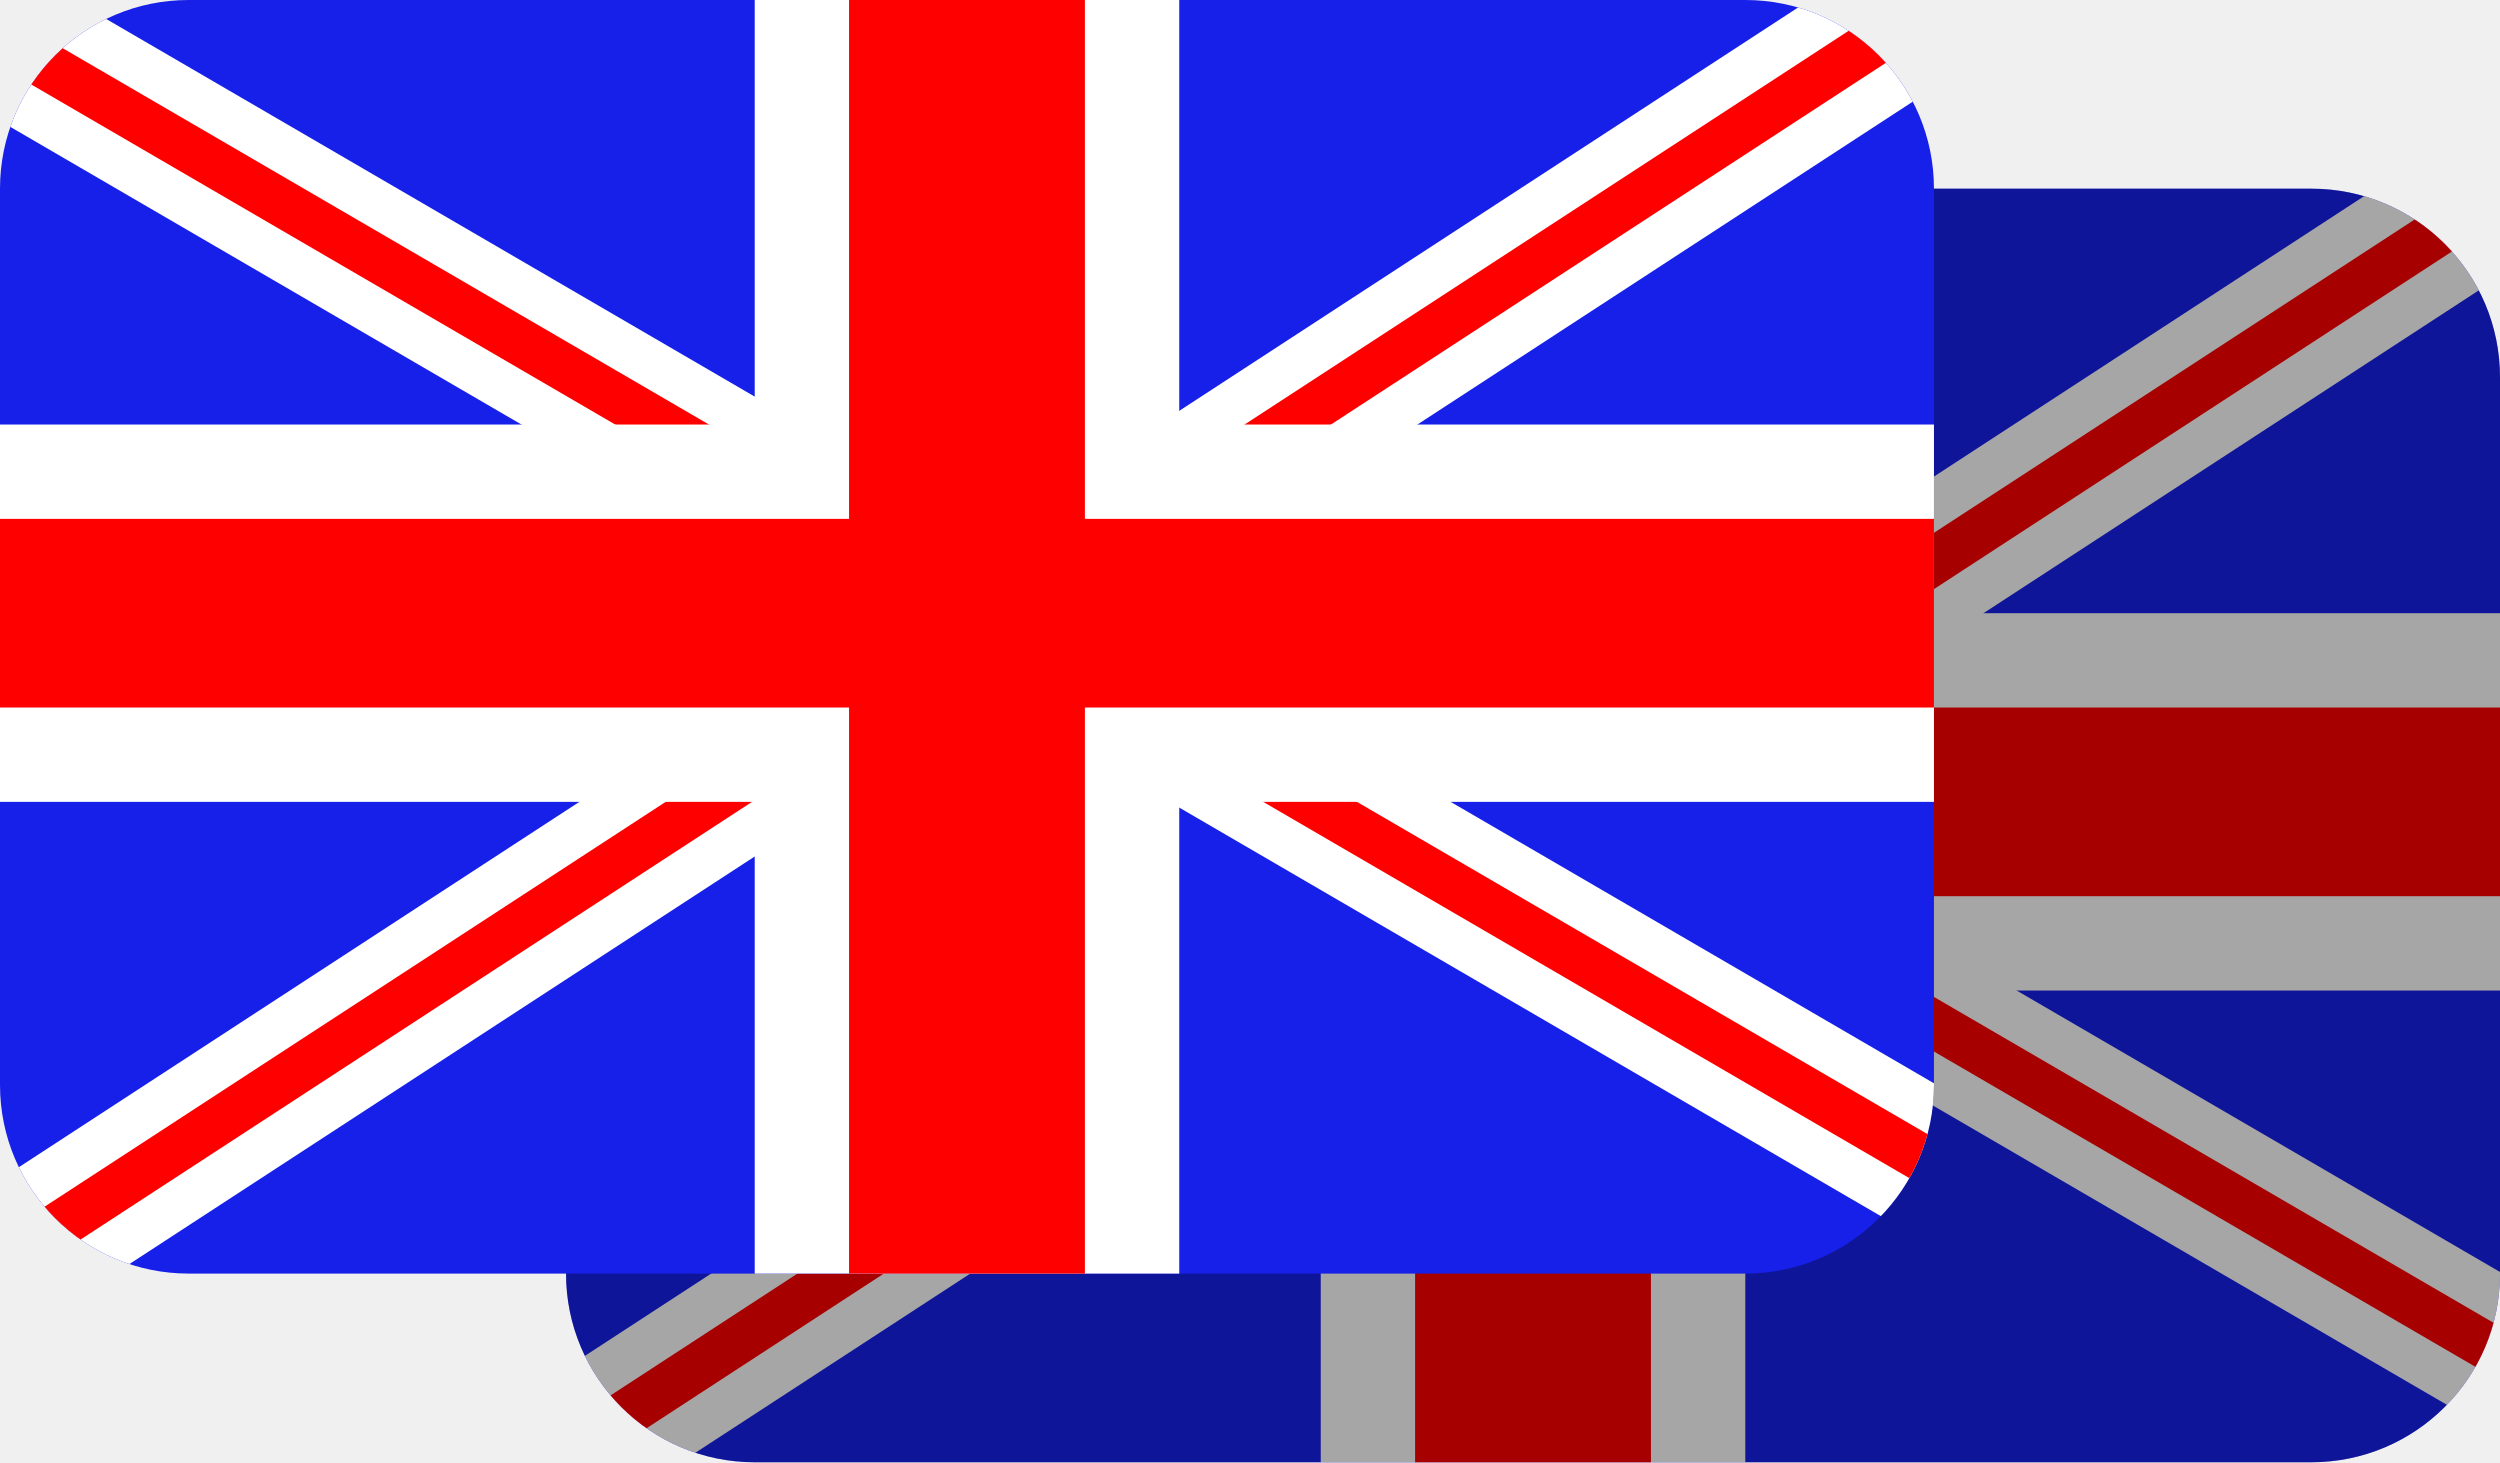
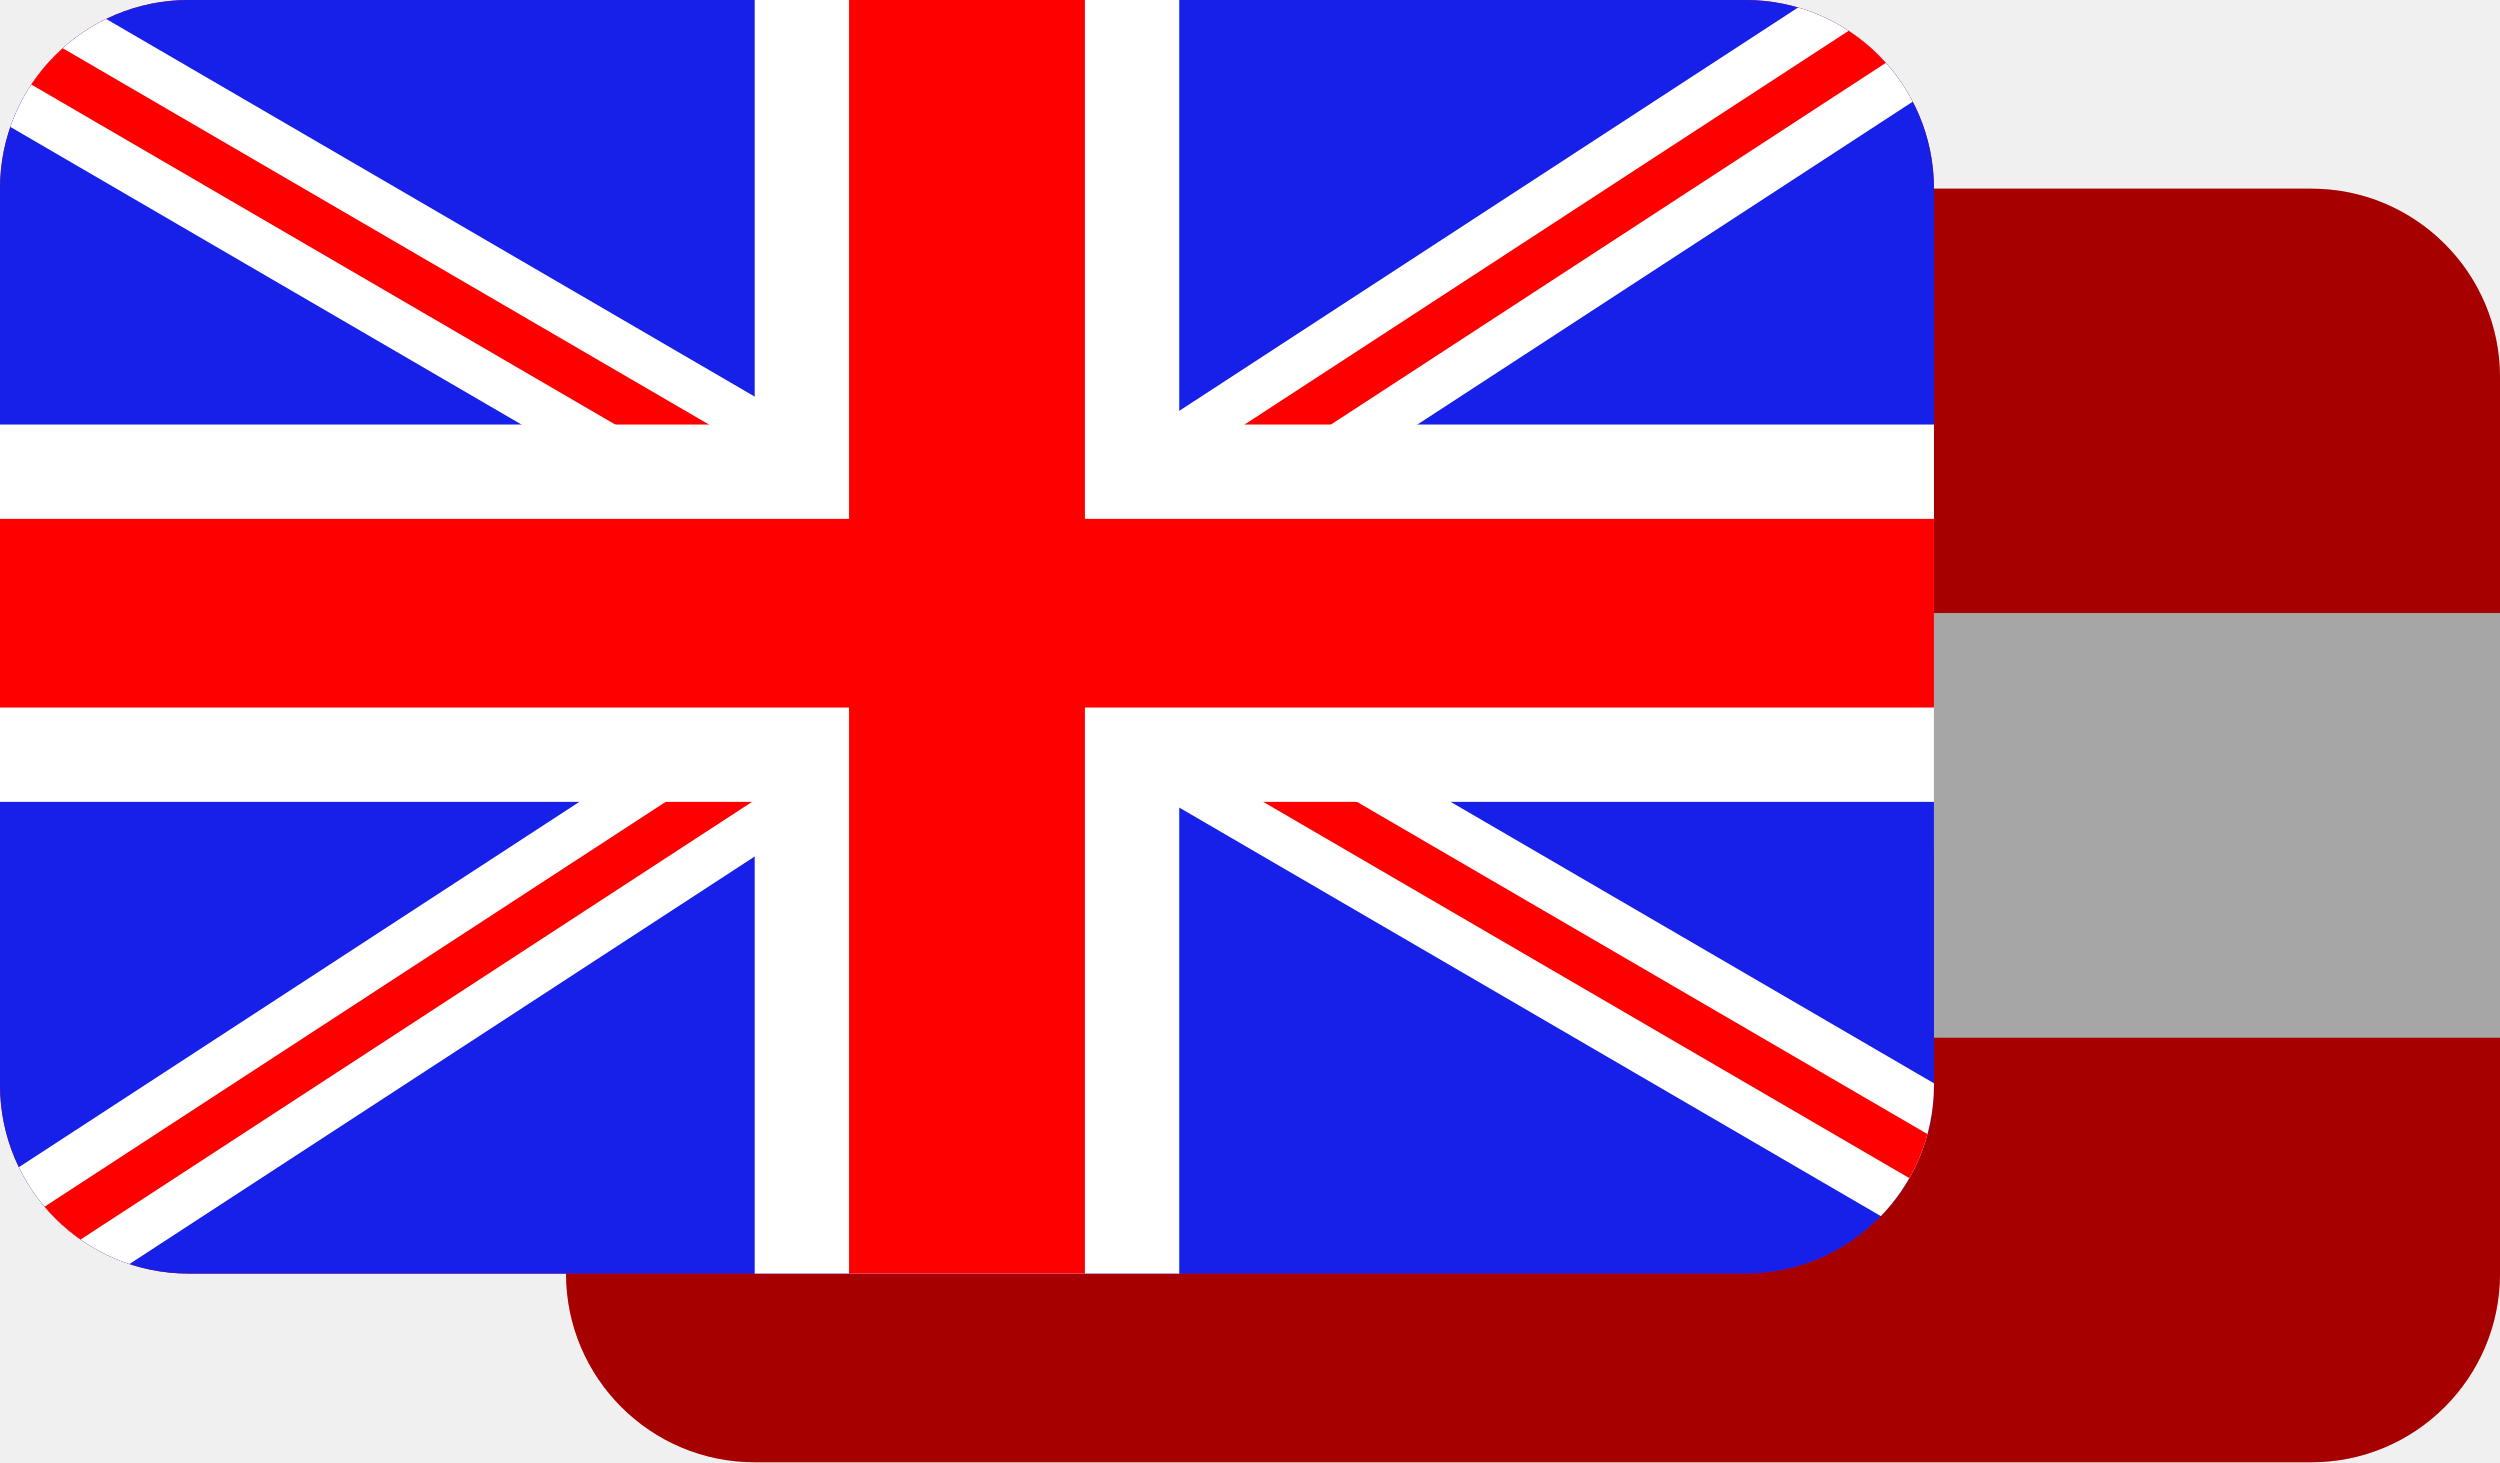
<svg xmlns="http://www.w3.org/2000/svg" width="53" height="31" viewBox="0 0 53 31" fill="none">
-   <g clip-path="url(#clip0_210_685)">
-     <rect x="12" y="4" width="46" height="27" fill="#1720E9" />
-     <rect x="4.996" y="33.57" width="65" height="3" transform="rotate(-33.0962 4.99609 33.5696)" fill="white" />
-     <rect x="5.542" y="34.407" width="65" height="1" transform="rotate(-33.0962 5.54199 34.4072)" fill="#FF0000" />
-     <rect x="5.711" y="-0.571" width="65" height="3" transform="rotate(30.2129 5.71094 -0.571045)" fill="white" />
-     <rect x="5.208" y="0.293" width="65" height="1" transform="rotate(30.2129 5.20801 0.293213)" fill="#FF0000" />
-     <rect x="28" y="4" width="9" height="27" fill="white" />
-     <rect x="12" y="13" width="46" height="8" fill="white" />
-     <rect x="12" y="15" width="46" height="4" fill="#FF0000" />
-     <rect x="30" y="4" width="5" height="27" fill="#FF0000" />
+   <g clip-path="url(#clip0_983_328)">
+     <rect x="12" y="4" width="41" height="9" fill="#FF0000" />
+     <rect x="12" y="13" width="41" height="9" fill="white" />
+     <rect x="12" y="22" width="41" height="9" fill="#FF0000" />
    <rect x="9" y="1" width="48" height="39" fill="black" fill-opacity="0.35" />
  </g>
-   <g clip-path="url(#clip1_210_685)">
+   <g clip-path="url(#clip1_983_328)">
+     <rect width="41" height="9" fill="#FF0000" />
+     <rect y="9" width="41" height="9" fill="white" />
+     <rect y="18" width="41" height="9" fill="#FF0000" />
+   </g>
+   <g clip-path="url(#clip2_983_328)">
    <rect width="46" height="27" fill="#1720E9" />
    <rect x="-7.004" y="29.57" width="65" height="3" transform="rotate(-33.0962 -7.00391 29.5696)" fill="white" />
    <rect x="-6.458" y="30.407" width="65" height="1" transform="rotate(-33.0962 -6.45801 30.4072)" fill="#FF0000" />
    <rect x="-6.289" y="-4.571" width="65" height="3" transform="rotate(30.2129 -6.28906 -4.57104)" fill="white" />
    <rect x="-6.792" y="-3.707" width="65" height="1" transform="rotate(30.2129 -6.79199 -3.70679)" fill="#FF0000" />
    <rect x="16" width="9" height="27" fill="white" />
    <rect y="9" width="46" height="8" fill="white" />
    <rect y="11" width="46" height="4" fill="#FF0000" />
    <rect x="18" width="5" height="27" fill="#FF0000" />
  </g>
  <defs>
-     <clipPath id="clip0_210_685">
+     <clipPath id="clip0_983_328">
      <rect x="12" y="4" width="41" height="27" rx="4" fill="white" />
    </clipPath>
-     <clipPath id="clip1_210_685">
+     <clipPath id="clip1_983_328">
+       <rect width="41" height="27" rx="4" fill="white" />
+     </clipPath>
+     <clipPath id="clip2_983_328">
      <rect width="41" height="27" rx="4" fill="white" />
    </clipPath>
  </defs>
</svg>
